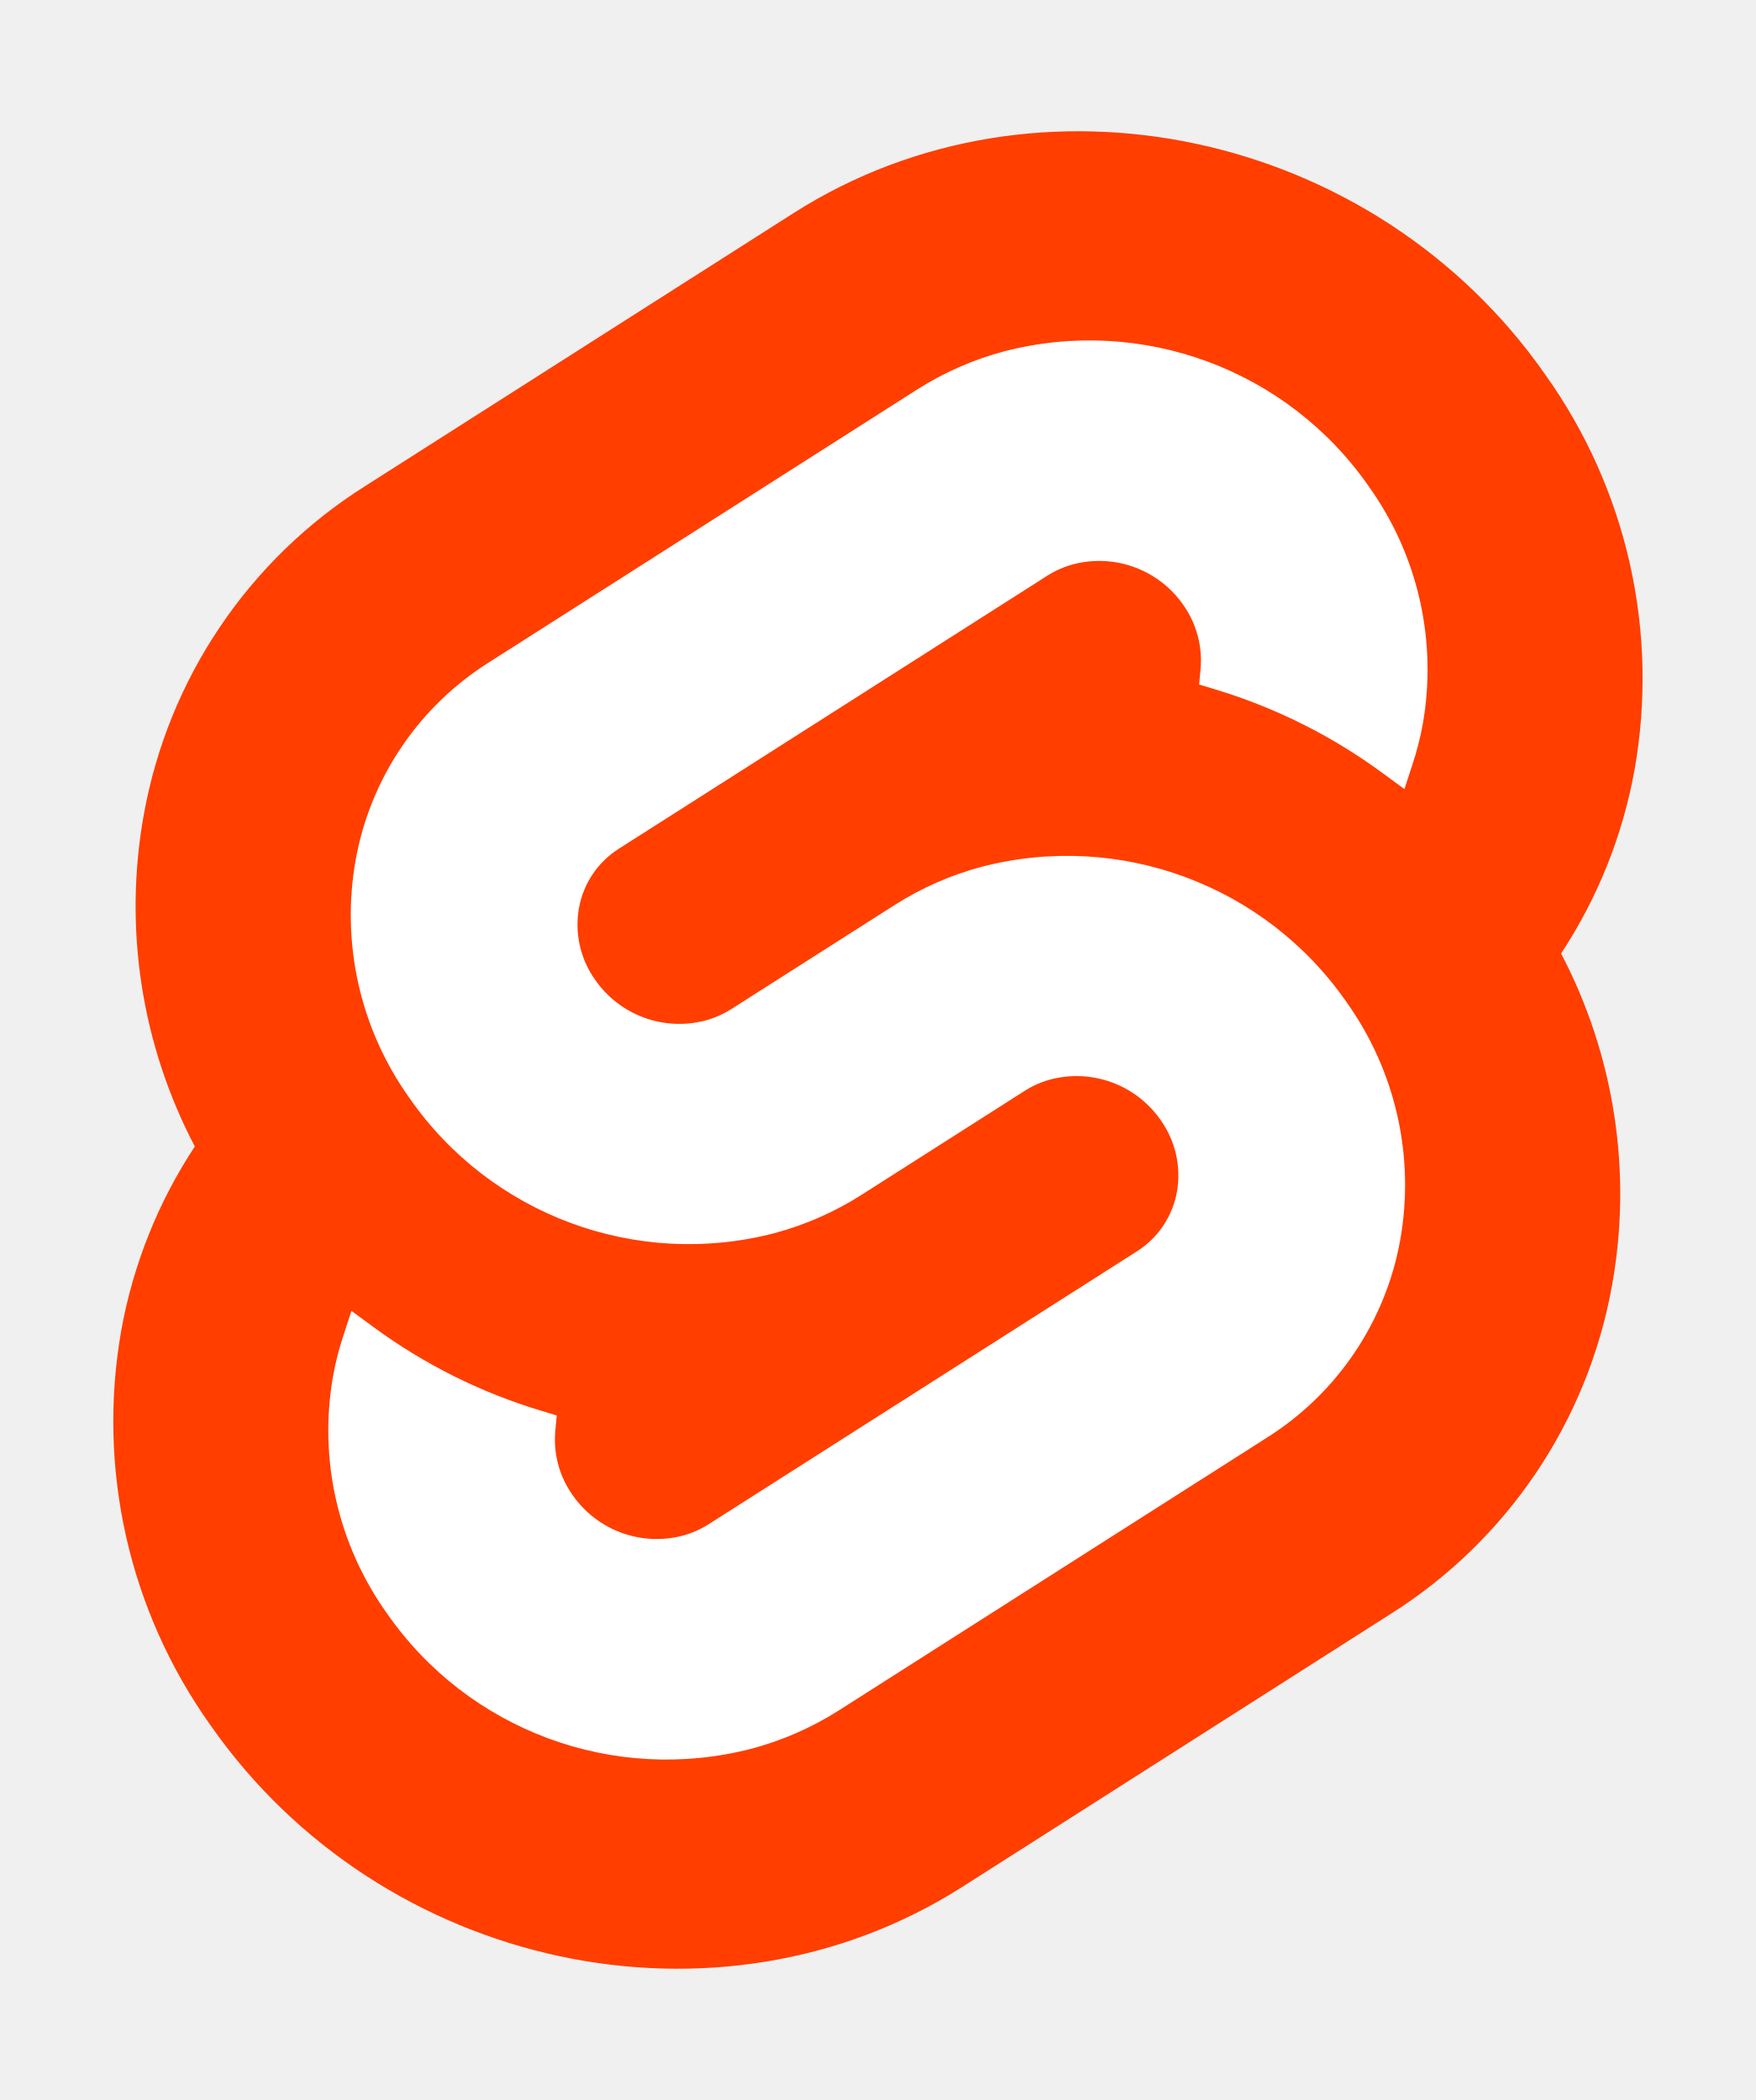
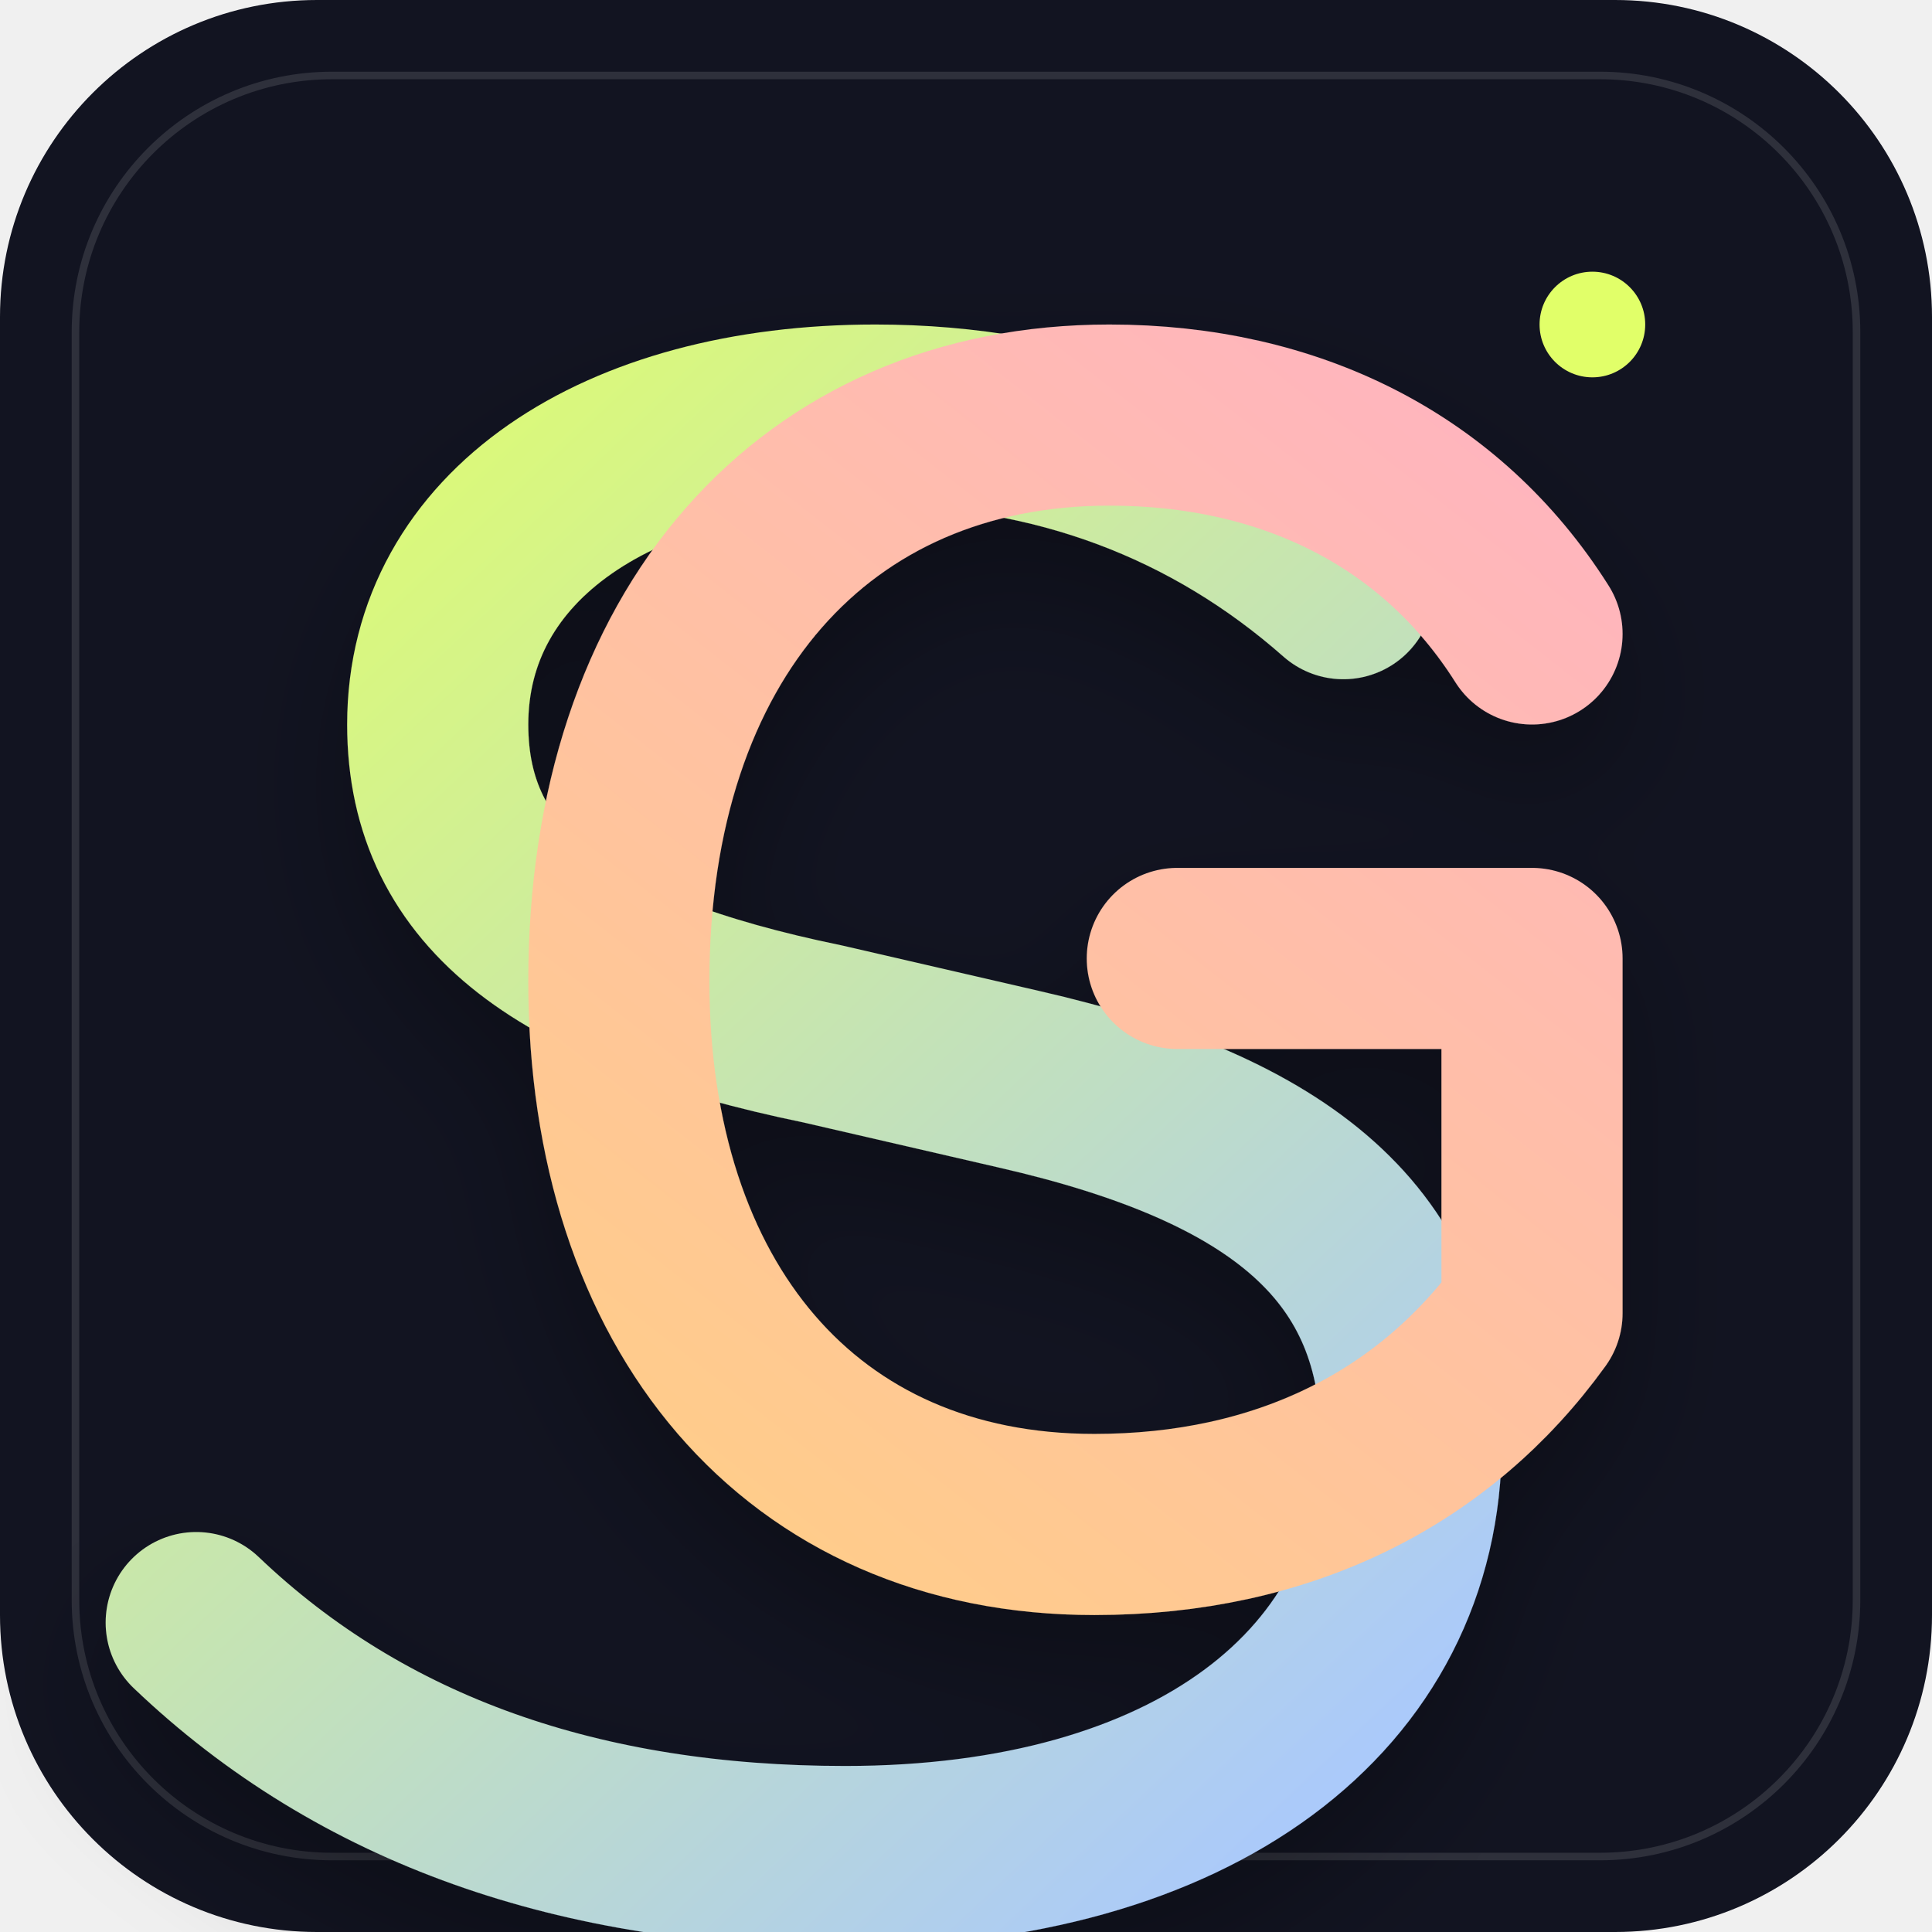
- <svg xmlns="http://www.w3.org/2000/svg" width="107" height="128" viewBox="0 0 107 128">
-   <path d="M94.157 22.819c-10.4-14.885-30.94-19.297-45.792-9.835L22.282 29.608A29.92 29.92 0 0 0 8.764 49.65a31.5 31.5 0 0 0 3.108 20.231 30 30 0 0 0-4.477 11.183 31.9 31.9 0 0 0 5.448 24.116c10.402 14.887 30.942 19.297 45.791 9.835l26.083-16.624A29.92 29.92 0 0 0 98.235 78.35a31.53 31.53 0 0 0-3.105-20.232 30 30 0 0 0 4.474-11.182 31.88 31.88 0 0 0-5.447-24.116" style="fill:#ff3e00" />
-   <path d="M45.817 106.582a20.72 20.72 0 0 1-22.237-8.243 19.17 19.17 0 0 1-3.277-14.503 18 18 0 0 1 .624-2.435l.49-1.498 1.337.981a33.6 33.6 0 0 0 10.203 5.098l.97.294-.09.968a5.85 5.85 0 0 0 1.052 3.878 6.24 6.24 0 0 0 6.695 2.485 5.8 5.8 0 0 0 1.603-.704L69.27 76.28a5.43 5.43 0 0 0 2.45-3.631 5.8 5.8 0 0 0-.987-4.371 6.24 6.24 0 0 0-6.698-2.487 5.7 5.7 0 0 0-1.6.704l-9.953 6.345a19 19 0 0 1-5.296 2.326 20.72 20.72 0 0 1-22.237-8.243 19.17 19.17 0 0 1-3.277-14.502 17.99 17.99 0 0 1 8.13-12.052l26.081-16.623a19 19 0 0 1 5.3-2.329 20.72 20.72 0 0 1 22.237 8.243 19.17 19.17 0 0 1 3.277 14.503 18 18 0 0 1-.624 2.435l-.49 1.498-1.337-.98a33.6 33.6 0 0 0-10.203-5.1l-.97-.294.09-.968a5.86 5.86 0 0 0-1.052-3.878 6.24 6.24 0 0 0-6.696-2.485 5.8 5.8 0 0 0-1.602.704L37.73 51.72a5.42 5.42 0 0 0-2.449 3.63 5.79 5.79 0 0 0 .986 4.372 6.24 6.24 0 0 0 6.698 2.486 5.8 5.8 0 0 0 1.602-.704l9.952-6.342a19 19 0 0 1 5.295-2.328 20.72 20.72 0 0 1 22.237 8.242 19.17 19.17 0 0 1 3.277 14.503 18 18 0 0 1-8.13 12.053l-26.081 16.622a19 19 0 0 1-5.3 2.328" style="fill:#fff" />
+ <svg xmlns="http://www.w3.org/2000/svg" viewBox="0 0 256 256" role="img" aria-labelledby="title desc">
+   <defs>
+     <linearGradient id="s-accent" x1="40" y1="40" x2="208" y2="218" gradientUnits="userSpaceOnUse">
+       <stop stop-color="#e1ff69" />
+       <stop offset="1" stop-color="#a9c8ff" />
+     </linearGradient>
+     <linearGradient id="g-accent" x1="210" y1="48" x2="80" y2="214" gradientUnits="userSpaceOnUse">
+       <stop stop-color="#ffb3c2" />
+       <stop offset="1" stop-color="#ffcf84" />
+     </linearGradient>
+     <filter id="mark-shadow" x="-30%" y="-30%" width="160%" height="160%">
+       <feDropShadow dx="0" dy="8" stdDeviation="8" flood-color="#000" flood-opacity=".28" />
+     </filter>
+   </defs>
+   <rect width="256" height="256" rx="42" fill="#121421" />
+   <rect x="10" y="10" width="236" height="236" rx="34" fill="none" stroke="#fff" stroke-opacity=".12" />
+   <g fill="none" stroke-linecap="round" stroke-linejoin="round" filter="url(#mark-shadow)">
+     <path d="M178 78c-17-15-38-23-62-23-34 0-58 16-58 41 0 22 17 34 51 41l26 6c35 8 52 22 52 48 0 33-29 55-75 55-35 0-64-10-86-31" stroke="url(#s-accent)" stroke-width="24" />
+     <path d="M203 84c-12-19-32-29-56-29-39 0-65 29-65 75 0 43 24 72 63 72 25 0 45-10 58-28v-47h-47" stroke="url(#g-accent)" stroke-width="24" />
+   </g>
+   <circle cx="211" cy="43" r="7" fill="#e1ff69" />
</svg>
